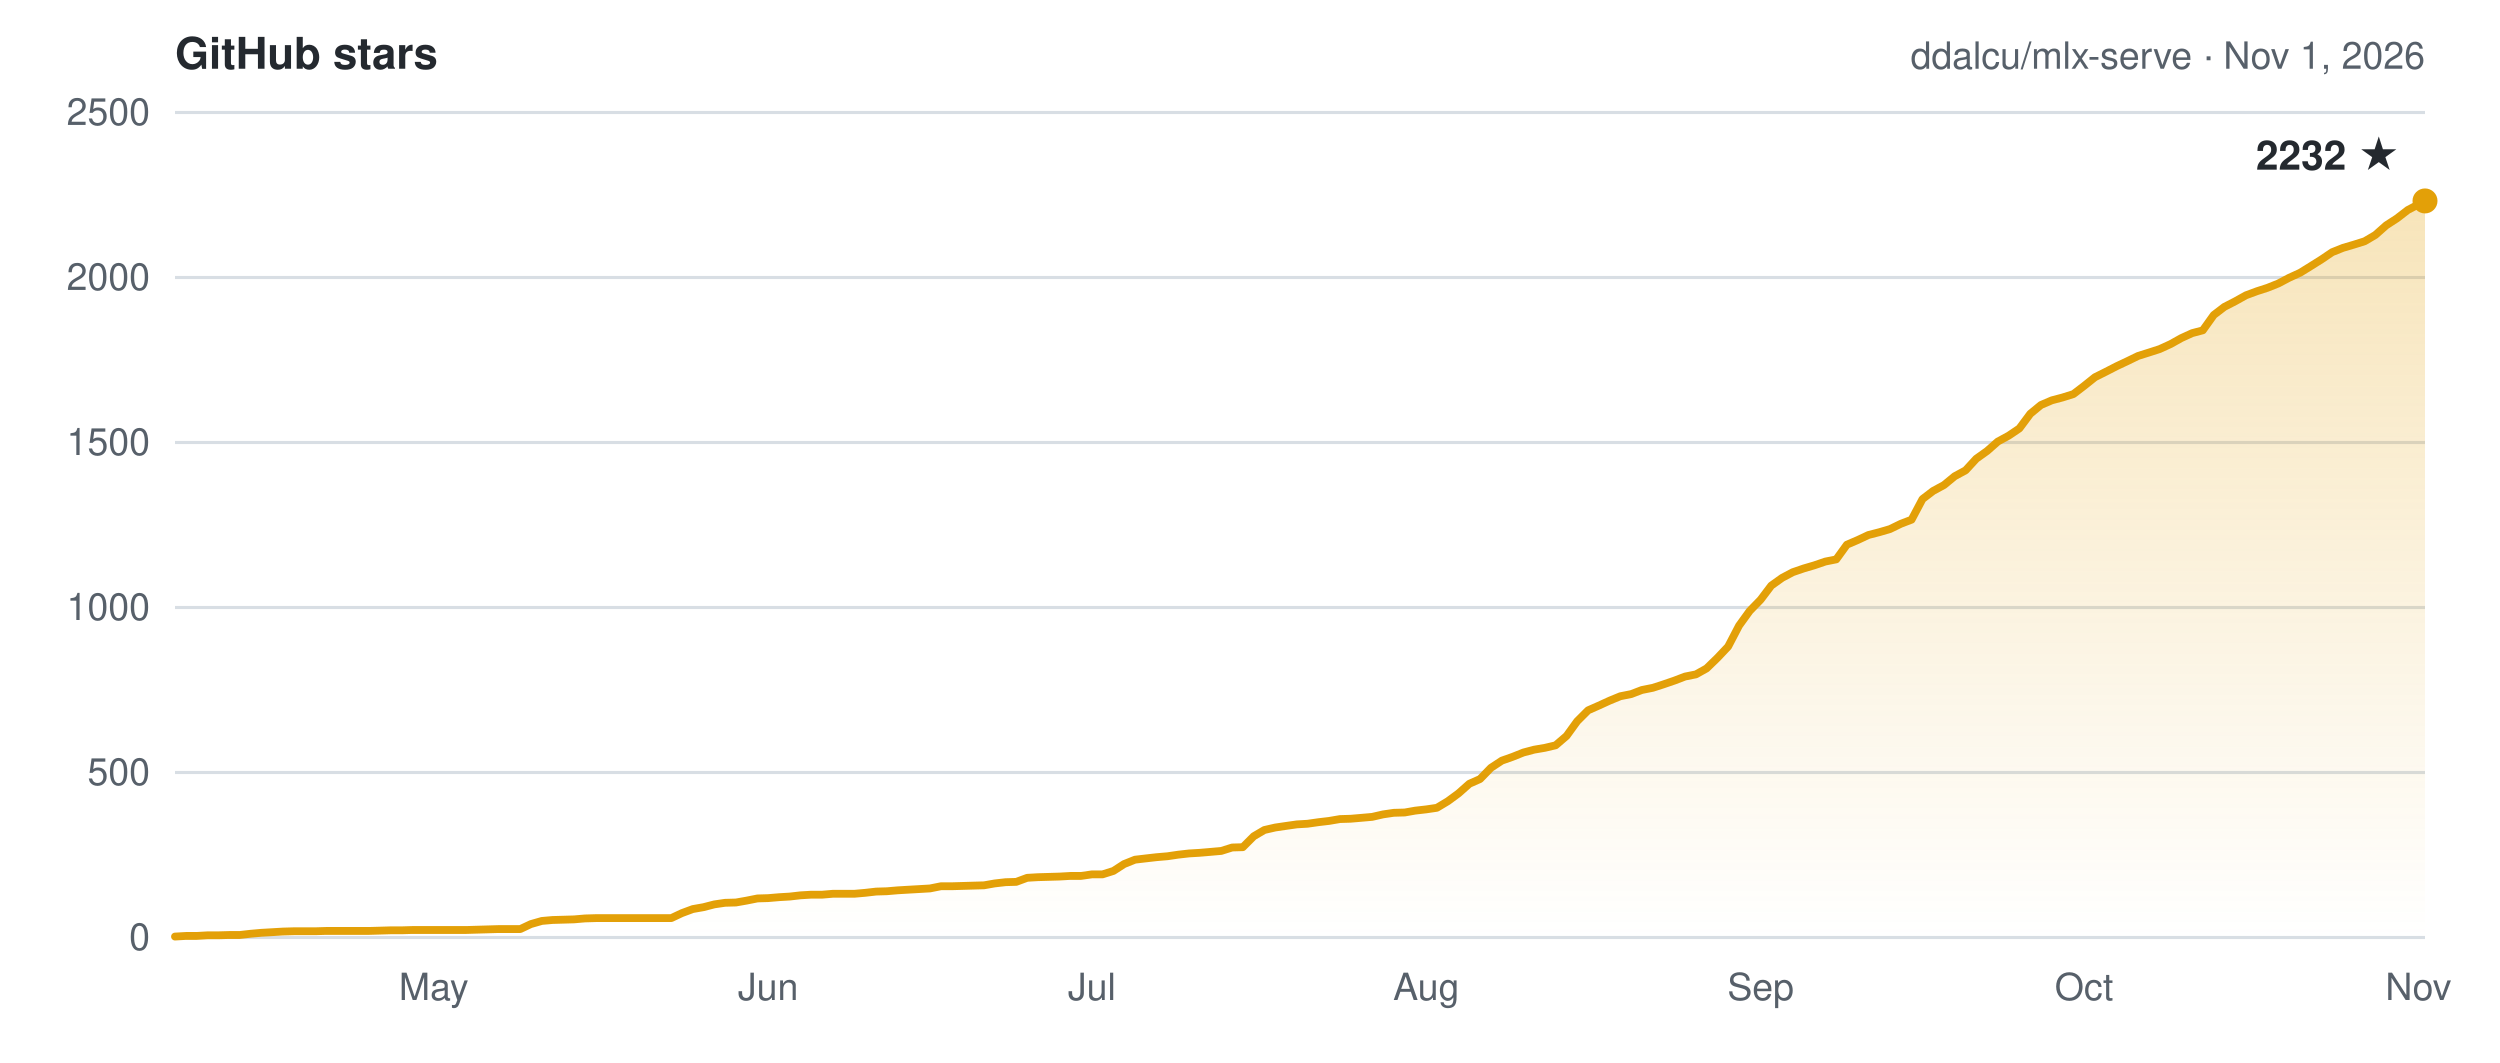
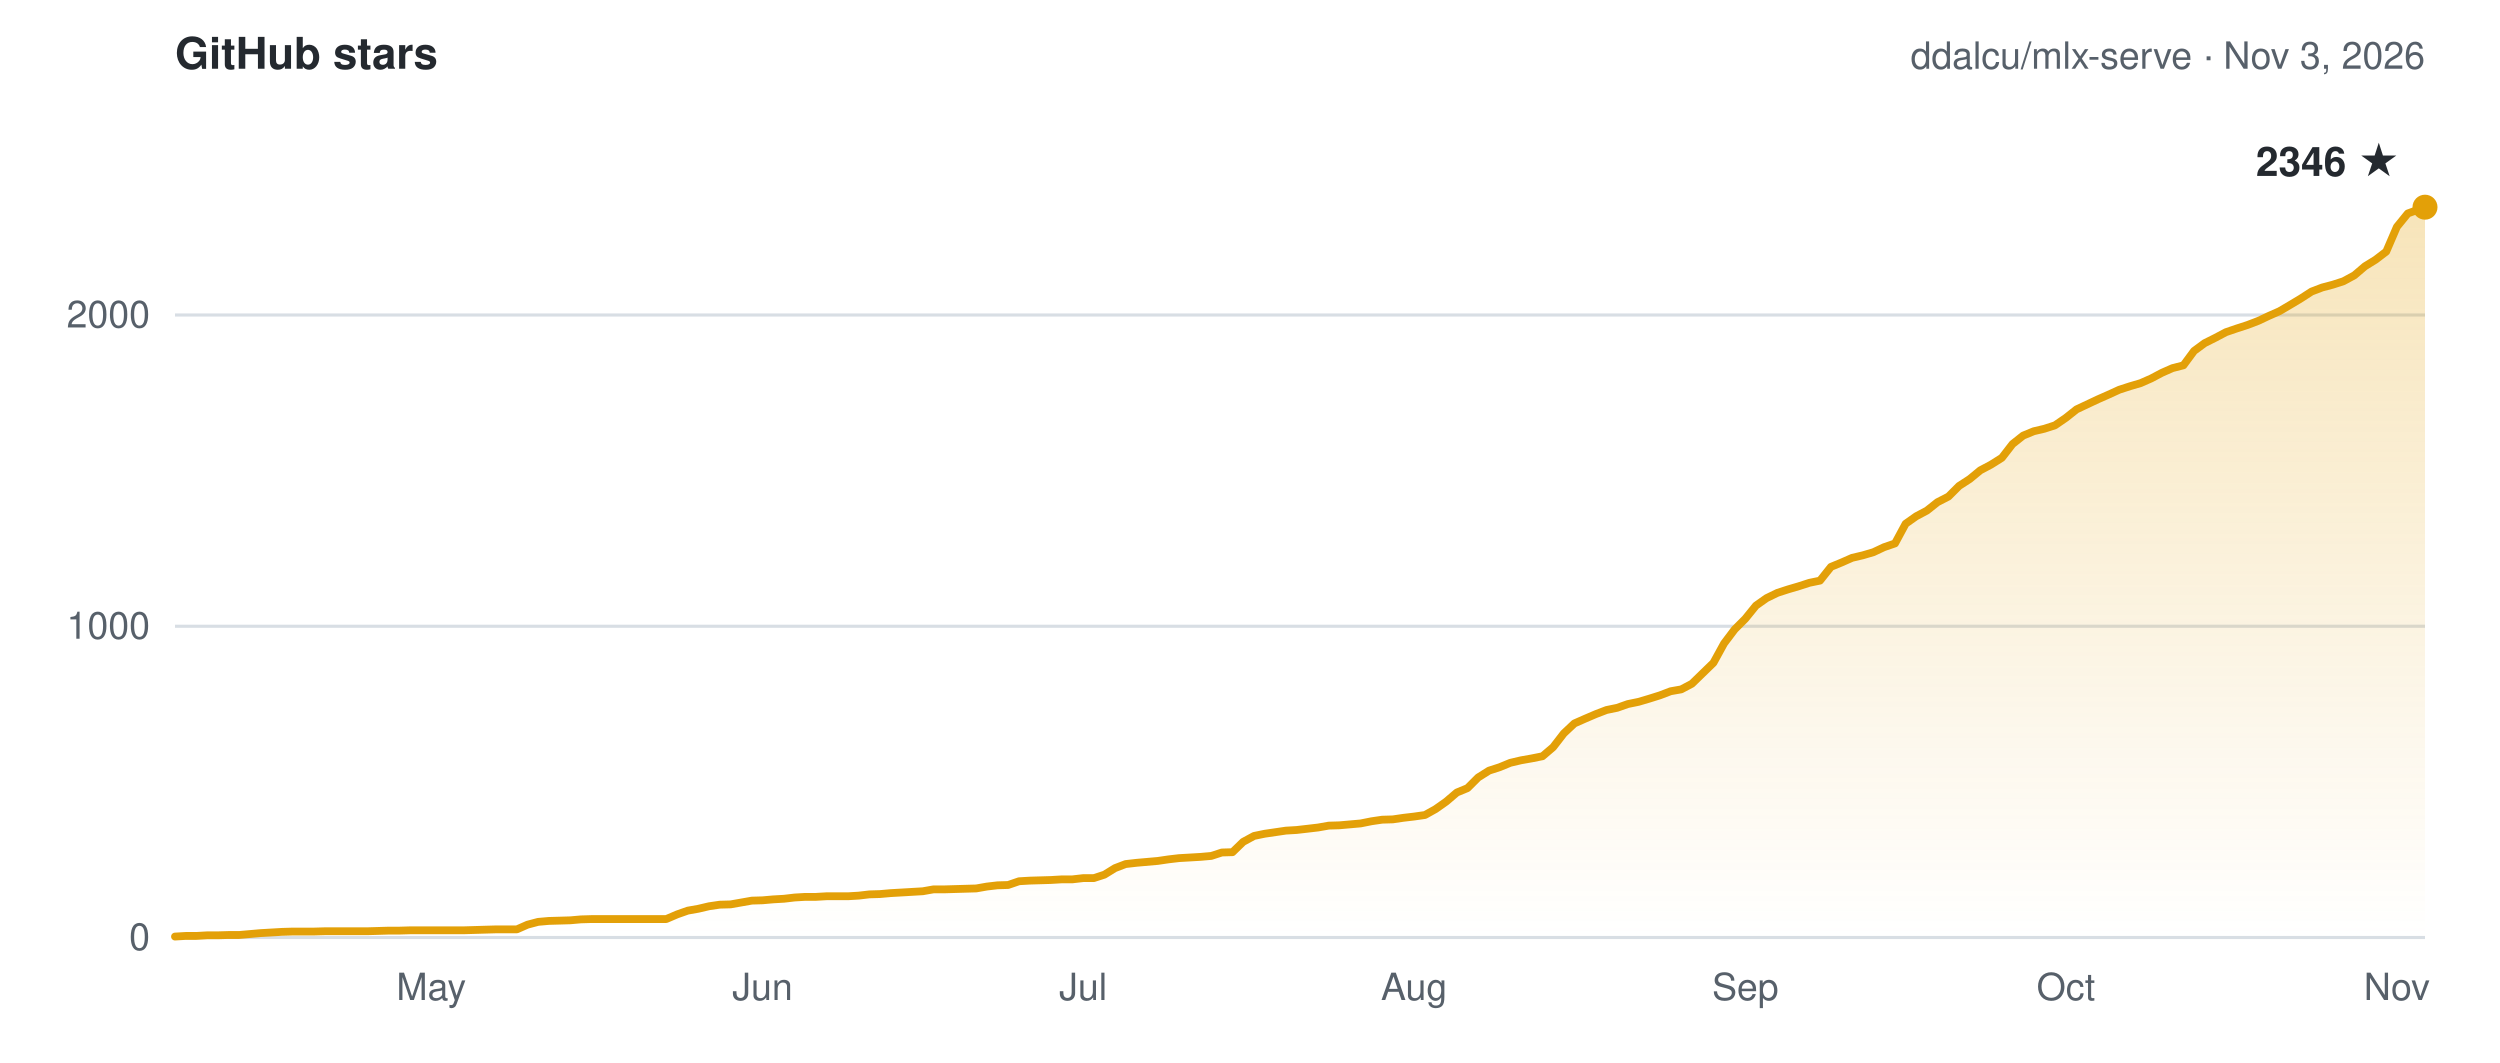
<svg xmlns="http://www.w3.org/2000/svg" viewBox="0 0 800 340" font-family="-apple-system,'Segoe UI',Helvetica,Arial,sans-serif">
  <defs>
    <linearGradient id="g" x1="0" y1="0" x2="0" y2="1">
      <stop offset="0" stop-color="#e3a008" stop-opacity="0.28" />
      <stop offset="1" stop-color="#e3a008" stop-opacity="0" />
    </linearGradient>
  </defs>
  <text x="56" y="22" font-size="14" font-weight="600" fill="#24292f">GitHub stars</text>
-   <text x="776" y="22" font-size="12" text-anchor="end" fill="#57606a">ddalcu/mlx-serve · Nov 1, 2026</text>
+   <text x="776" y="22" font-size="12" text-anchor="end" fill="#57606a">ddalcu/mlx-serve · Nov 3, 2026</text>
  <line x1="56" y1="300.0" x2="776" y2="300.0" stroke="#d8dee4" stroke-width="1" />
  <text x="48" y="304.0" font-size="12" text-anchor="end" fill="#57606a">0</text>
-   <line x1="56" y1="247.2" x2="776" y2="247.2" stroke="#d8dee4" stroke-width="1" />
-   <text x="48" y="251.2" font-size="12" text-anchor="end" fill="#57606a">500</text>
-   <line x1="56" y1="194.4" x2="776" y2="194.4" stroke="#d8dee4" stroke-width="1" />
-   <text x="48" y="198.4" font-size="12" text-anchor="end" fill="#57606a">1000</text>
-   <line x1="56" y1="141.6" x2="776" y2="141.6" stroke="#d8dee4" stroke-width="1" />
-   <text x="48" y="145.6" font-size="12" text-anchor="end" fill="#57606a">1500</text>
-   <line x1="56" y1="88.8" x2="776" y2="88.8" stroke="#d8dee4" stroke-width="1" />
-   <text x="48" y="92.8" font-size="12" text-anchor="end" fill="#57606a">2000</text>
-   <line x1="56" y1="36.0" x2="776" y2="36.0" stroke="#d8dee4" stroke-width="1" />
-   <text x="48" y="40.0" font-size="12" text-anchor="end" fill="#57606a">2500</text>
-   <text x="138.8" y="320" font-size="12" text-anchor="middle" fill="#57606a">May</text>
-   <text x="245.8" y="320" font-size="12" text-anchor="middle" fill="#57606a">Jun</text>
-   <text x="349.4" y="320" font-size="12" text-anchor="middle" fill="#57606a">Jul</text>
-   <text x="456.4" y="320" font-size="12" text-anchor="middle" fill="#57606a">Aug</text>
-   <text x="563.4" y="320" font-size="12" text-anchor="middle" fill="#57606a">Sep</text>
-   <text x="666.9" y="320" font-size="12" text-anchor="middle" fill="#57606a">Oct</text>
-   <text x="773.9" y="320" font-size="12" text-anchor="middle" fill="#57606a">Nov</text>
-   <polygon points="56,300.0 56.0,299.7 59.5,299.5 62.9,299.5 66.4,299.3 69.8,299.3 73.3,299.2 76.7,299.2 80.2,298.8 83.6,298.5 87.1,298.3 90.5,298.1 94.0,298.0 97.4,298.0 100.9,298.0 104.3,297.9 107.8,297.9 111.2,297.9 114.7,297.9 118.1,297.9 121.6,297.8 125.0,297.7 128.5,297.7 131.9,297.6 135.4,297.6 138.8,297.6 142.3,297.6 145.7,297.6 149.2,297.6 152.6,297.5 156.1,297.4 159.5,297.3 163.0,297.3 166.5,297.3 169.9,295.7 173.4,294.7 176.8,294.4 180.3,294.3 183.7,294.2 187.2,293.9 190.6,293.8 194.1,293.8 197.5,293.8 201.0,293.8 204.4,293.8 207.9,293.8 211.3,293.8 214.8,293.8 218.2,292.2 221.7,290.9 225.1,290.3 228.6,289.4 232.0,288.9 235.5,288.8 238.9,288.2 242.4,287.5 245.8,287.4 249.3,287.1 252.7,286.9 256.2,286.5 259.6,286.3 263.1,286.3 266.6,286.0 270.0,286.0 273.5,286.0 276.9,285.7 280.4,285.3 283.8,285.2 287.3,284.9 290.7,284.7 294.2,284.5 297.6,284.3 301.1,283.6 304.5,283.6 308.0,283.5 311.4,283.4 314.9,283.3 318.3,282.7 321.8,282.3 325.2,282.2 328.7,280.9 332.1,280.7 335.6,280.6 339.0,280.5 342.5,280.3 345.9,280.3 349.4,279.8 352.8,279.8 356.3,278.7 359.7,276.5 363.2,275.1 366.6,274.7 370.1,274.3 373.6,274.0 377.0,273.5 380.5,273.1 383.9,272.9 387.4,272.6 390.8,272.3 394.3,271.2 397.7,271.1 401.2,267.6 404.6,265.6 408.1,264.8 411.5,264.3 415.0,263.8 418.4,263.6 421.9,263.1 425.3,262.7 428.8,262.1 432.2,262.0 435.7,261.7 439.1,261.4 442.6,260.6 446.0,260.1 449.5,260.0 452.9,259.4 456.4,259.0 459.8,258.5 463.3,256.4 466.7,253.9 470.2,250.8 473.6,249.3 477.1,245.7 480.6,243.4 484.0,242.2 487.5,240.8 490.9,239.9 494.4,239.3 497.8,238.5 501.3,235.5 504.7,230.8 508.2,227.3 511.6,225.8 515.1,224.2 518.5,222.8 522.0,222.1 525.4,220.8 528.9,220.1 532.3,219.0 535.8,217.8 539.2,216.5 542.7,215.8 546.1,213.9 549.6,210.5 553.0,206.9 556.5,200.2 559.9,195.5 563.4,191.9 566.8,187.4 570.3,184.9 573.7,183.1 577.2,181.9 580.6,180.9 584.1,179.7 587.6,179.0 591.0,174.3 594.5,172.8 597.9,171.2 601.4,170.3 604.8,169.3 608.3,167.6 611.7,166.3 615.2,159.7 618.6,157.1 622.1,155.2 625.5,152.4 629.0,150.5 632.4,146.8 635.9,144.3 639.3,141.3 642.8,139.4 646.2,137.1 649.7,132.4 653.1,129.6 656.6,128.1 660.0,127.2 663.5,126.1 666.9,123.5 670.4,120.7 673.8,119.0 677.3,117.2 680.7,115.6 684.2,113.9 687.7,112.8 691.1,111.7 694.6,110.1 698.0,108.2 701.5,106.6 704.9,105.7 708.4,100.8 711.8,98.2 715.3,96.4 718.7,94.5 722.2,93.2 725.6,92.1 729.1,90.7 732.5,88.9 736.0,87.3 739.4,85.2 742.9,83.0 746.3,80.7 749.8,79.3 753.2,78.3 756.7,77.2 760.1,75.2 763.6,72.1 767.0,69.9 770.5,67.2 776.0,64.3 776.0,300.0" fill="url(#g)" />
-   <polyline points="56.0,299.7 59.5,299.5 62.9,299.5 66.4,299.3 69.8,299.3 73.3,299.2 76.7,299.2 80.2,298.8 83.6,298.5 87.1,298.3 90.5,298.1 94.0,298.0 97.4,298.0 100.9,298.0 104.3,297.9 107.8,297.9 111.2,297.9 114.7,297.9 118.1,297.9 121.6,297.8 125.0,297.7 128.5,297.7 131.9,297.6 135.4,297.6 138.8,297.6 142.3,297.6 145.7,297.6 149.2,297.6 152.6,297.5 156.1,297.4 159.5,297.3 163.0,297.3 166.5,297.3 169.9,295.7 173.4,294.7 176.8,294.4 180.3,294.3 183.7,294.2 187.2,293.9 190.6,293.8 194.1,293.8 197.5,293.8 201.0,293.8 204.4,293.8 207.9,293.8 211.3,293.8 214.8,293.8 218.2,292.2 221.7,290.9 225.1,290.3 228.6,289.4 232.0,288.9 235.5,288.8 238.9,288.2 242.4,287.5 245.8,287.4 249.3,287.1 252.7,286.9 256.2,286.5 259.6,286.3 263.1,286.3 266.6,286.0 270.0,286.0 273.5,286.0 276.9,285.7 280.4,285.3 283.8,285.2 287.3,284.9 290.7,284.7 294.2,284.5 297.6,284.3 301.1,283.6 304.5,283.6 308.0,283.5 311.4,283.4 314.9,283.3 318.3,282.7 321.8,282.3 325.2,282.2 328.7,280.9 332.1,280.7 335.6,280.6 339.0,280.5 342.5,280.3 345.9,280.3 349.4,279.8 352.8,279.8 356.3,278.7 359.7,276.5 363.2,275.1 366.6,274.7 370.1,274.3 373.6,274.0 377.0,273.5 380.5,273.1 383.9,272.9 387.4,272.6 390.8,272.3 394.3,271.2 397.7,271.1 401.2,267.6 404.6,265.6 408.1,264.8 411.5,264.3 415.0,263.8 418.4,263.6 421.9,263.1 425.3,262.7 428.8,262.1 432.2,262.0 435.7,261.7 439.1,261.4 442.6,260.6 446.0,260.1 449.5,260.0 452.9,259.4 456.4,259.0 459.8,258.5 463.3,256.4 466.7,253.9 470.2,250.8 473.6,249.3 477.1,245.7 480.6,243.4 484.0,242.2 487.5,240.8 490.9,239.9 494.4,239.3 497.8,238.5 501.3,235.5 504.7,230.8 508.2,227.3 511.6,225.8 515.1,224.2 518.5,222.8 522.0,222.1 525.4,220.8 528.9,220.1 532.3,219.0 535.8,217.8 539.2,216.5 542.7,215.8 546.1,213.9 549.6,210.5 553.0,206.9 556.5,200.2 559.9,195.5 563.4,191.9 566.8,187.4 570.3,184.9 573.7,183.1 577.2,181.9 580.6,180.9 584.1,179.7 587.6,179.0 591.0,174.3 594.5,172.8 597.9,171.2 601.4,170.3 604.8,169.3 608.3,167.6 611.7,166.3 615.2,159.7 618.6,157.1 622.1,155.2 625.5,152.4 629.0,150.5 632.4,146.8 635.9,144.3 639.3,141.3 642.8,139.4 646.2,137.1 649.7,132.4 653.1,129.6 656.6,128.1 660.0,127.2 663.5,126.1 666.9,123.5 670.4,120.7 673.8,119.0 677.3,117.2 680.7,115.6 684.2,113.9 687.7,112.8 691.1,111.7 694.6,110.1 698.0,108.2 701.5,106.6 704.9,105.7 708.4,100.8 711.8,98.2 715.3,96.4 718.7,94.5 722.2,93.2 725.6,92.1 729.1,90.7 732.5,88.9 736.0,87.3 739.4,85.2 742.9,83.0 746.3,80.7 749.8,79.3 753.2,78.3 756.7,77.2 760.1,75.2 763.6,72.1 767.0,69.9 770.5,67.2 776.0,64.3" fill="none" stroke="#e3a008" stroke-width="2.5" stroke-linejoin="round" stroke-linecap="round" />
-   <circle cx="776.0" cy="64.3" r="4" fill="#e3a008" />
-   <text x="768.0" y="54.3" font-size="13" font-weight="600" text-anchor="end" fill="#24292f">2232 ★</text>
+   <line x1="56" y1="200.4" x2="776" y2="200.4" stroke="#d8dee4" stroke-width="1" />
+   <text x="48" y="204.4" font-size="12" text-anchor="end" fill="#57606a">1000</text>
+   <line x1="56" y1="100.8" x2="776" y2="100.8" stroke="#d8dee4" stroke-width="1" />
+   <text x="48" y="104.8" font-size="12" text-anchor="end" fill="#57606a">2000</text>
+   <text x="138.0" y="320" font-size="12" text-anchor="middle" fill="#57606a">May</text>
+   <text x="244.0" y="320" font-size="12" text-anchor="middle" fill="#57606a">Jun</text>
+   <text x="346.6" y="320" font-size="12" text-anchor="middle" fill="#57606a">Jul</text>
+   <text x="452.5" y="320" font-size="12" text-anchor="middle" fill="#57606a">Aug</text>
+   <text x="558.5" y="320" font-size="12" text-anchor="middle" fill="#57606a">Sep</text>
+   <text x="661.1" y="320" font-size="12" text-anchor="middle" fill="#57606a">Oct</text>
+   <text x="767.0" y="320" font-size="12" text-anchor="middle" fill="#57606a">Nov</text>
+   <polygon points="56,300.0 56.0,299.7 59.4,299.5 62.8,299.5 66.3,299.3 69.7,299.3 73.1,299.2 76.5,299.2 79.9,298.9 83.3,298.6 86.8,298.4 90.2,298.2 93.6,298.1 97.0,298.1 100.4,298.1 103.9,298.0 107.3,298.0 110.7,298.0 114.1,298.0 117.5,298.0 121.0,297.9 124.4,297.8 127.8,297.8 131.2,297.7 134.6,297.7 138.0,297.7 141.5,297.7 144.9,297.7 148.3,297.7 151.7,297.6 155.1,297.5 158.6,297.4 162.0,297.4 165.4,297.4 168.8,295.9 172.2,295.0 175.6,294.7 179.1,294.6 182.5,294.5 185.9,294.2 189.3,294.1 192.7,294.1 196.2,294.1 199.6,294.1 203.0,294.1 206.4,294.1 209.8,294.1 213.2,294.1 216.7,292.6 220.1,291.4 223.5,290.8 226.9,290.0 230.3,289.5 233.8,289.4 237.2,288.8 240.6,288.2 244.0,288.1 247.4,287.8 250.9,287.6 254.3,287.2 257.7,287.0 261.1,287.0 264.5,286.8 267.9,286.8 271.4,286.8 274.8,286.6 278.2,286.2 281.6,286.1 285.0,285.8 288.5,285.6 291.9,285.4 295.3,285.2 298.7,284.6 302.1,284.6 305.5,284.5 309.0,284.4 312.4,284.3 315.8,283.7 319.2,283.3 322.6,283.2 326.1,282.0 329.5,281.8 332.9,281.7 336.3,281.6 339.7,281.4 343.1,281.4 346.6,281.0 350.0,281.0 353.4,279.9 356.8,277.8 360.2,276.5 363.7,276.1 367.1,275.8 370.5,275.5 373.9,275.0 377.3,274.6 380.8,274.4 384.2,274.2 387.6,273.9 391.0,272.8 394.4,272.7 397.8,269.4 401.3,267.5 404.7,266.8 408.1,266.3 411.5,265.8 414.9,265.6 418.4,265.2 421.8,264.8 425.2,264.2 428.6,264.1 432.0,263.8 435.4,263.5 438.9,262.8 442.3,262.3 445.7,262.2 449.1,261.7 452.5,261.3 456.0,260.8 459.4,258.9 462.8,256.5 466.2,253.6 469.6,252.2 473.0,248.8 476.5,246.6 479.9,245.5 483.3,244.1 486.7,243.3 490.1,242.7 493.6,242.0 497.0,239.1 500.4,234.7 503.8,231.5 507.2,230.0 510.7,228.5 514.1,227.2 517.5,226.5 520.9,225.3 524.3,224.6 527.7,223.6 531.2,222.5 534.6,221.2 538.0,220.6 541.4,218.8 544.8,215.5 548.3,212.1 551.7,205.9 555.1,201.4 558.5,198.0 561.9,193.8 565.3,191.4 568.8,189.7 572.2,188.6 575.6,187.6 579.0,186.5 582.4,185.8 585.9,181.4 589.3,180.0 592.7,178.5 596.1,177.7 599.5,176.7 602.9,175.1 606.4,173.9 609.8,167.6 613.2,165.2 616.6,163.4 620.0,160.7 623.5,158.9 626.9,155.5 630.3,153.3 633.7,150.5 637.1,148.7 640.6,146.5 644.0,142.1 647.4,139.4 650.8,138.0 654.2,137.2 657.6,136.1 661.1,133.7 664.5,131.0 667.9,129.4 671.3,127.8 674.7,126.3 678.2,124.7 681.6,123.6 685.0,122.6 688.4,121.1 691.8,119.3 695.2,117.8 698.7,116.9 702.1,112.3 705.5,109.8 708.9,108.1 712.3,106.3 715.8,105.1 719.2,104.0 722.6,102.7 726.0,101.1 729.4,99.6 732.8,97.6 736.3,95.5 739.7,93.3 743.1,92.0 746.5,91.1 749.9,90.0 753.4,88.1 756.8,85.2 760.2,83.1 763.6,80.5 767.0,72.6 770.5,68.3 776.0,66.3 776.0,300.0" fill="url(#g)" />
+   <polyline points="56.0,299.7 59.4,299.5 62.8,299.5 66.3,299.3 69.7,299.3 73.1,299.2 76.5,299.2 79.9,298.9 83.3,298.6 86.8,298.4 90.2,298.2 93.6,298.1 97.0,298.1 100.4,298.1 103.9,298.0 107.3,298.0 110.7,298.0 114.1,298.0 117.5,298.0 121.0,297.9 124.4,297.8 127.8,297.8 131.2,297.7 134.6,297.7 138.0,297.7 141.5,297.7 144.9,297.7 148.3,297.7 151.7,297.6 155.1,297.5 158.6,297.4 162.0,297.4 165.4,297.4 168.8,295.9 172.2,295.0 175.6,294.7 179.1,294.6 182.5,294.5 185.9,294.2 189.3,294.1 192.7,294.1 196.2,294.1 199.6,294.1 203.0,294.1 206.4,294.1 209.8,294.1 213.2,294.1 216.7,292.6 220.1,291.4 223.5,290.8 226.9,290.0 230.3,289.5 233.8,289.4 237.2,288.8 240.6,288.2 244.0,288.1 247.4,287.8 250.9,287.6 254.3,287.2 257.7,287.0 261.1,287.0 264.5,286.8 267.9,286.8 271.4,286.8 274.8,286.6 278.2,286.2 281.6,286.1 285.0,285.8 288.5,285.6 291.9,285.4 295.3,285.2 298.7,284.6 302.1,284.6 305.5,284.5 309.0,284.4 312.4,284.3 315.8,283.7 319.2,283.3 322.6,283.2 326.1,282.0 329.5,281.8 332.9,281.7 336.3,281.6 339.7,281.4 343.1,281.4 346.6,281.0 350.0,281.0 353.4,279.9 356.8,277.8 360.2,276.5 363.7,276.1 367.1,275.8 370.5,275.5 373.9,275.0 377.3,274.6 380.8,274.4 384.2,274.2 387.6,273.9 391.0,272.8 394.4,272.7 397.8,269.4 401.3,267.5 404.7,266.8 408.1,266.3 411.5,265.8 414.9,265.6 418.4,265.2 421.8,264.8 425.2,264.2 428.6,264.1 432.0,263.8 435.4,263.5 438.9,262.8 442.3,262.3 445.7,262.2 449.1,261.7 452.5,261.3 456.0,260.8 459.4,258.9 462.8,256.5 466.2,253.6 469.6,252.2 473.0,248.8 476.5,246.6 479.9,245.5 483.3,244.1 486.7,243.3 490.1,242.7 493.6,242.0 497.0,239.1 500.4,234.7 503.8,231.5 507.2,230.0 510.7,228.5 514.1,227.2 517.5,226.5 520.9,225.3 524.3,224.6 527.7,223.6 531.2,222.5 534.6,221.2 538.0,220.6 541.4,218.8 544.8,215.5 548.3,212.1 551.7,205.9 555.1,201.4 558.5,198.0 561.9,193.8 565.3,191.4 568.8,189.7 572.2,188.6 575.6,187.6 579.0,186.5 582.4,185.8 585.9,181.4 589.3,180.0 592.7,178.5 596.1,177.7 599.5,176.7 602.9,175.1 606.4,173.9 609.8,167.6 613.2,165.2 616.6,163.4 620.0,160.7 623.5,158.9 626.9,155.5 630.3,153.3 633.7,150.5 637.1,148.7 640.6,146.5 644.0,142.1 647.4,139.4 650.8,138.0 654.2,137.2 657.6,136.1 661.1,133.7 664.5,131.0 667.9,129.4 671.3,127.8 674.7,126.3 678.2,124.7 681.6,123.6 685.0,122.6 688.4,121.1 691.8,119.3 695.2,117.8 698.7,116.9 702.1,112.3 705.5,109.8 708.9,108.1 712.3,106.3 715.8,105.1 719.2,104.0 722.6,102.7 726.0,101.1 729.4,99.6 732.8,97.6 736.3,95.5 739.7,93.3 743.1,92.0 746.5,91.1 749.9,90.0 753.4,88.1 756.8,85.2 760.2,83.1 763.6,80.5 767.0,72.6 770.5,68.3 776.0,66.3" fill="none" stroke="#e3a008" stroke-width="2.5" stroke-linejoin="round" stroke-linecap="round" />
+   <circle cx="776.0" cy="66.3" r="4" fill="#e3a008" />
+   <text x="768.0" y="56.3" font-size="13" font-weight="600" text-anchor="end" fill="#24292f">2346 ★</text>
</svg>
